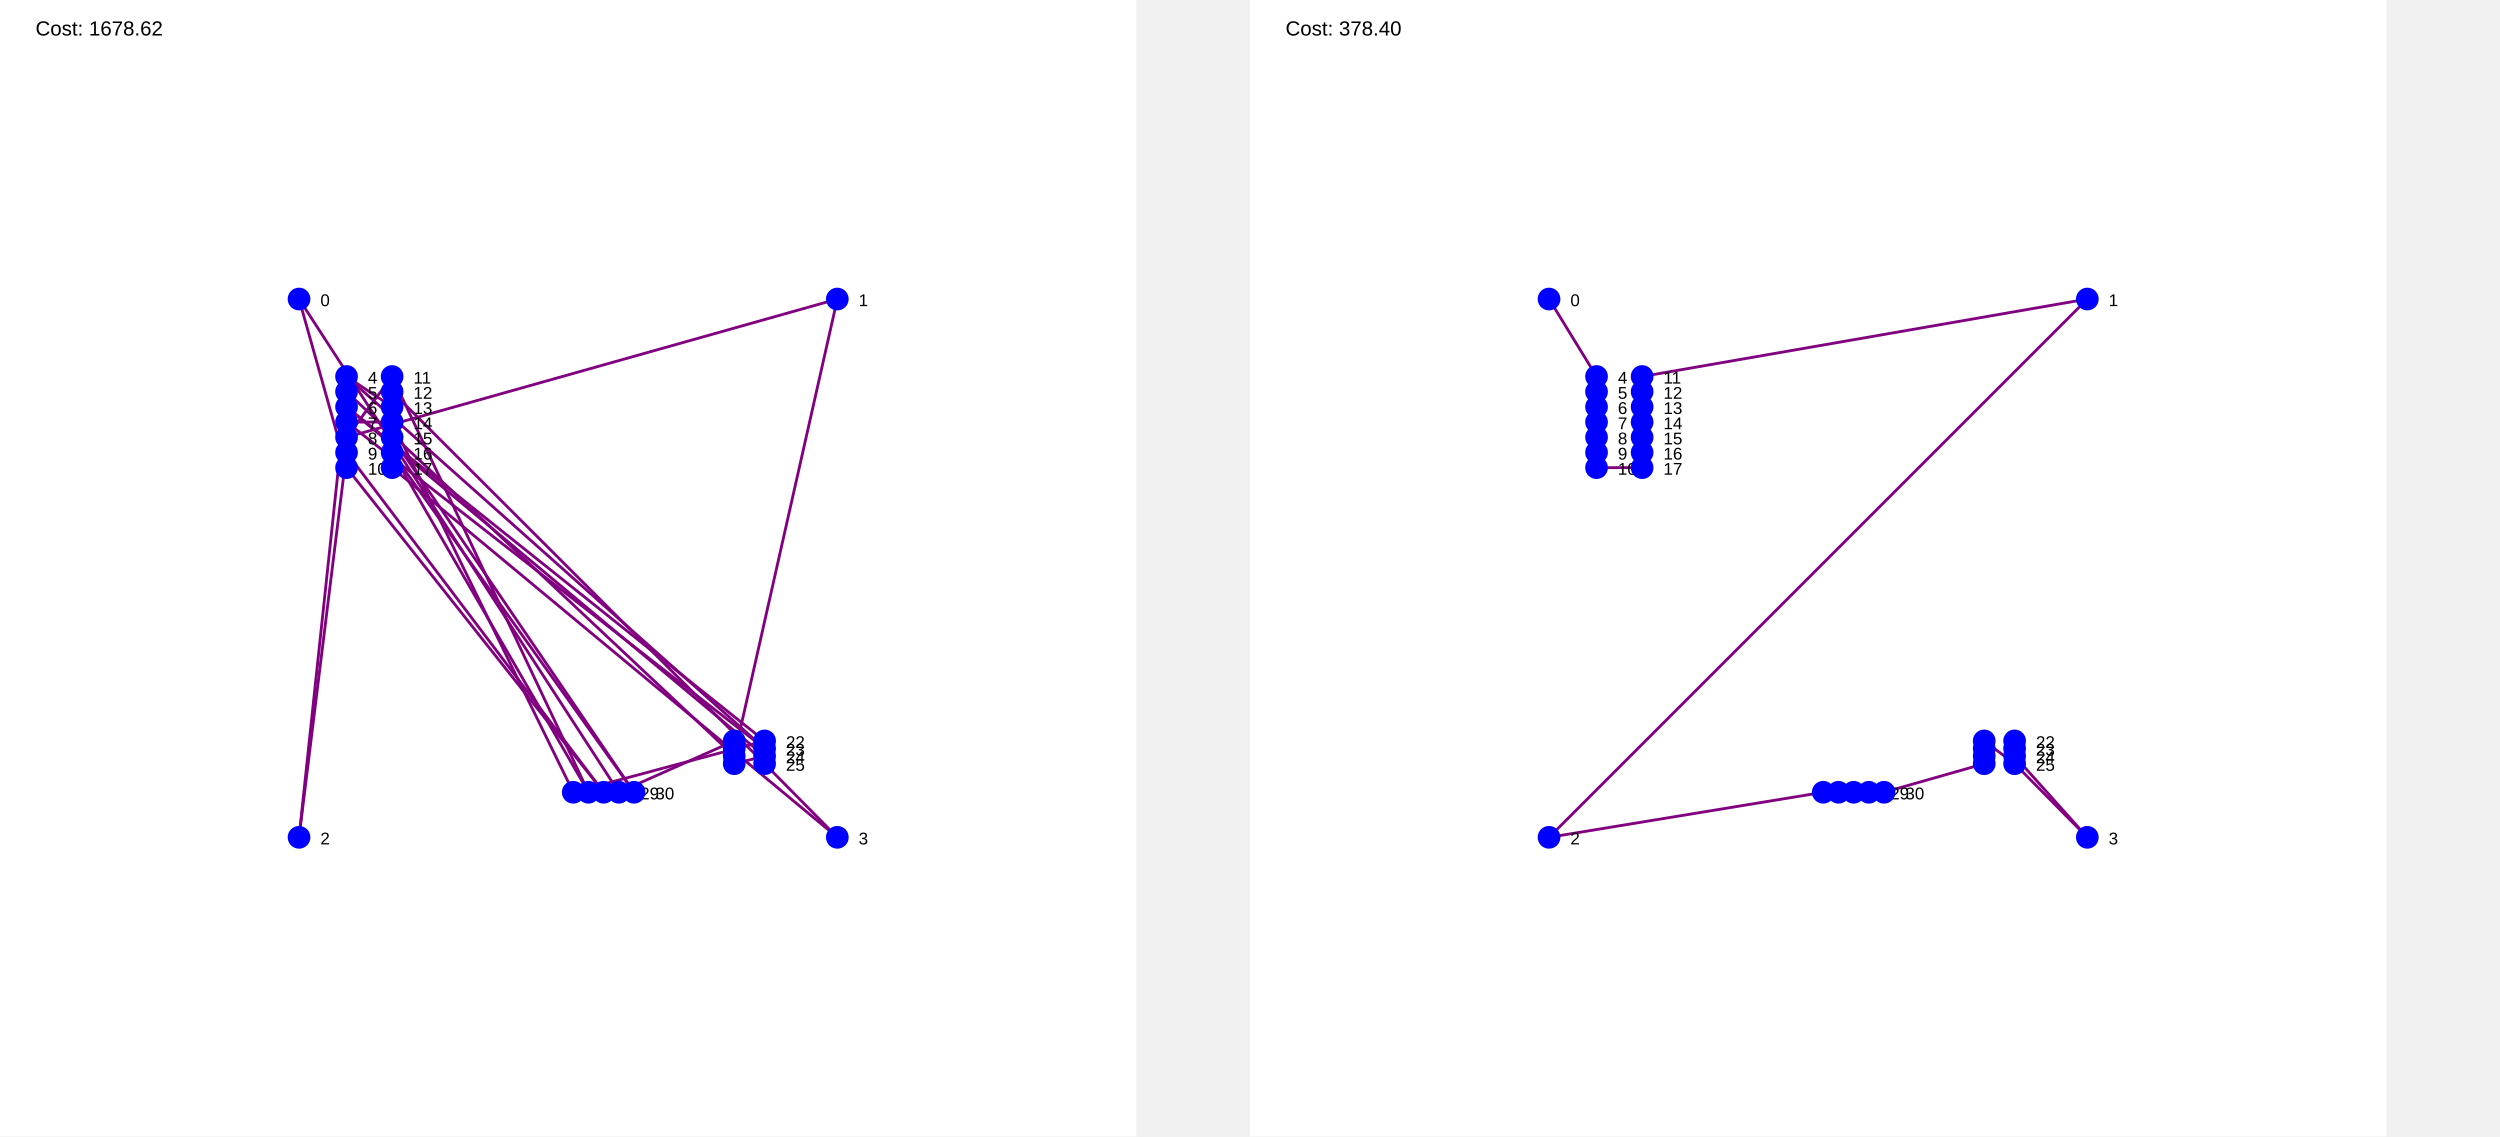
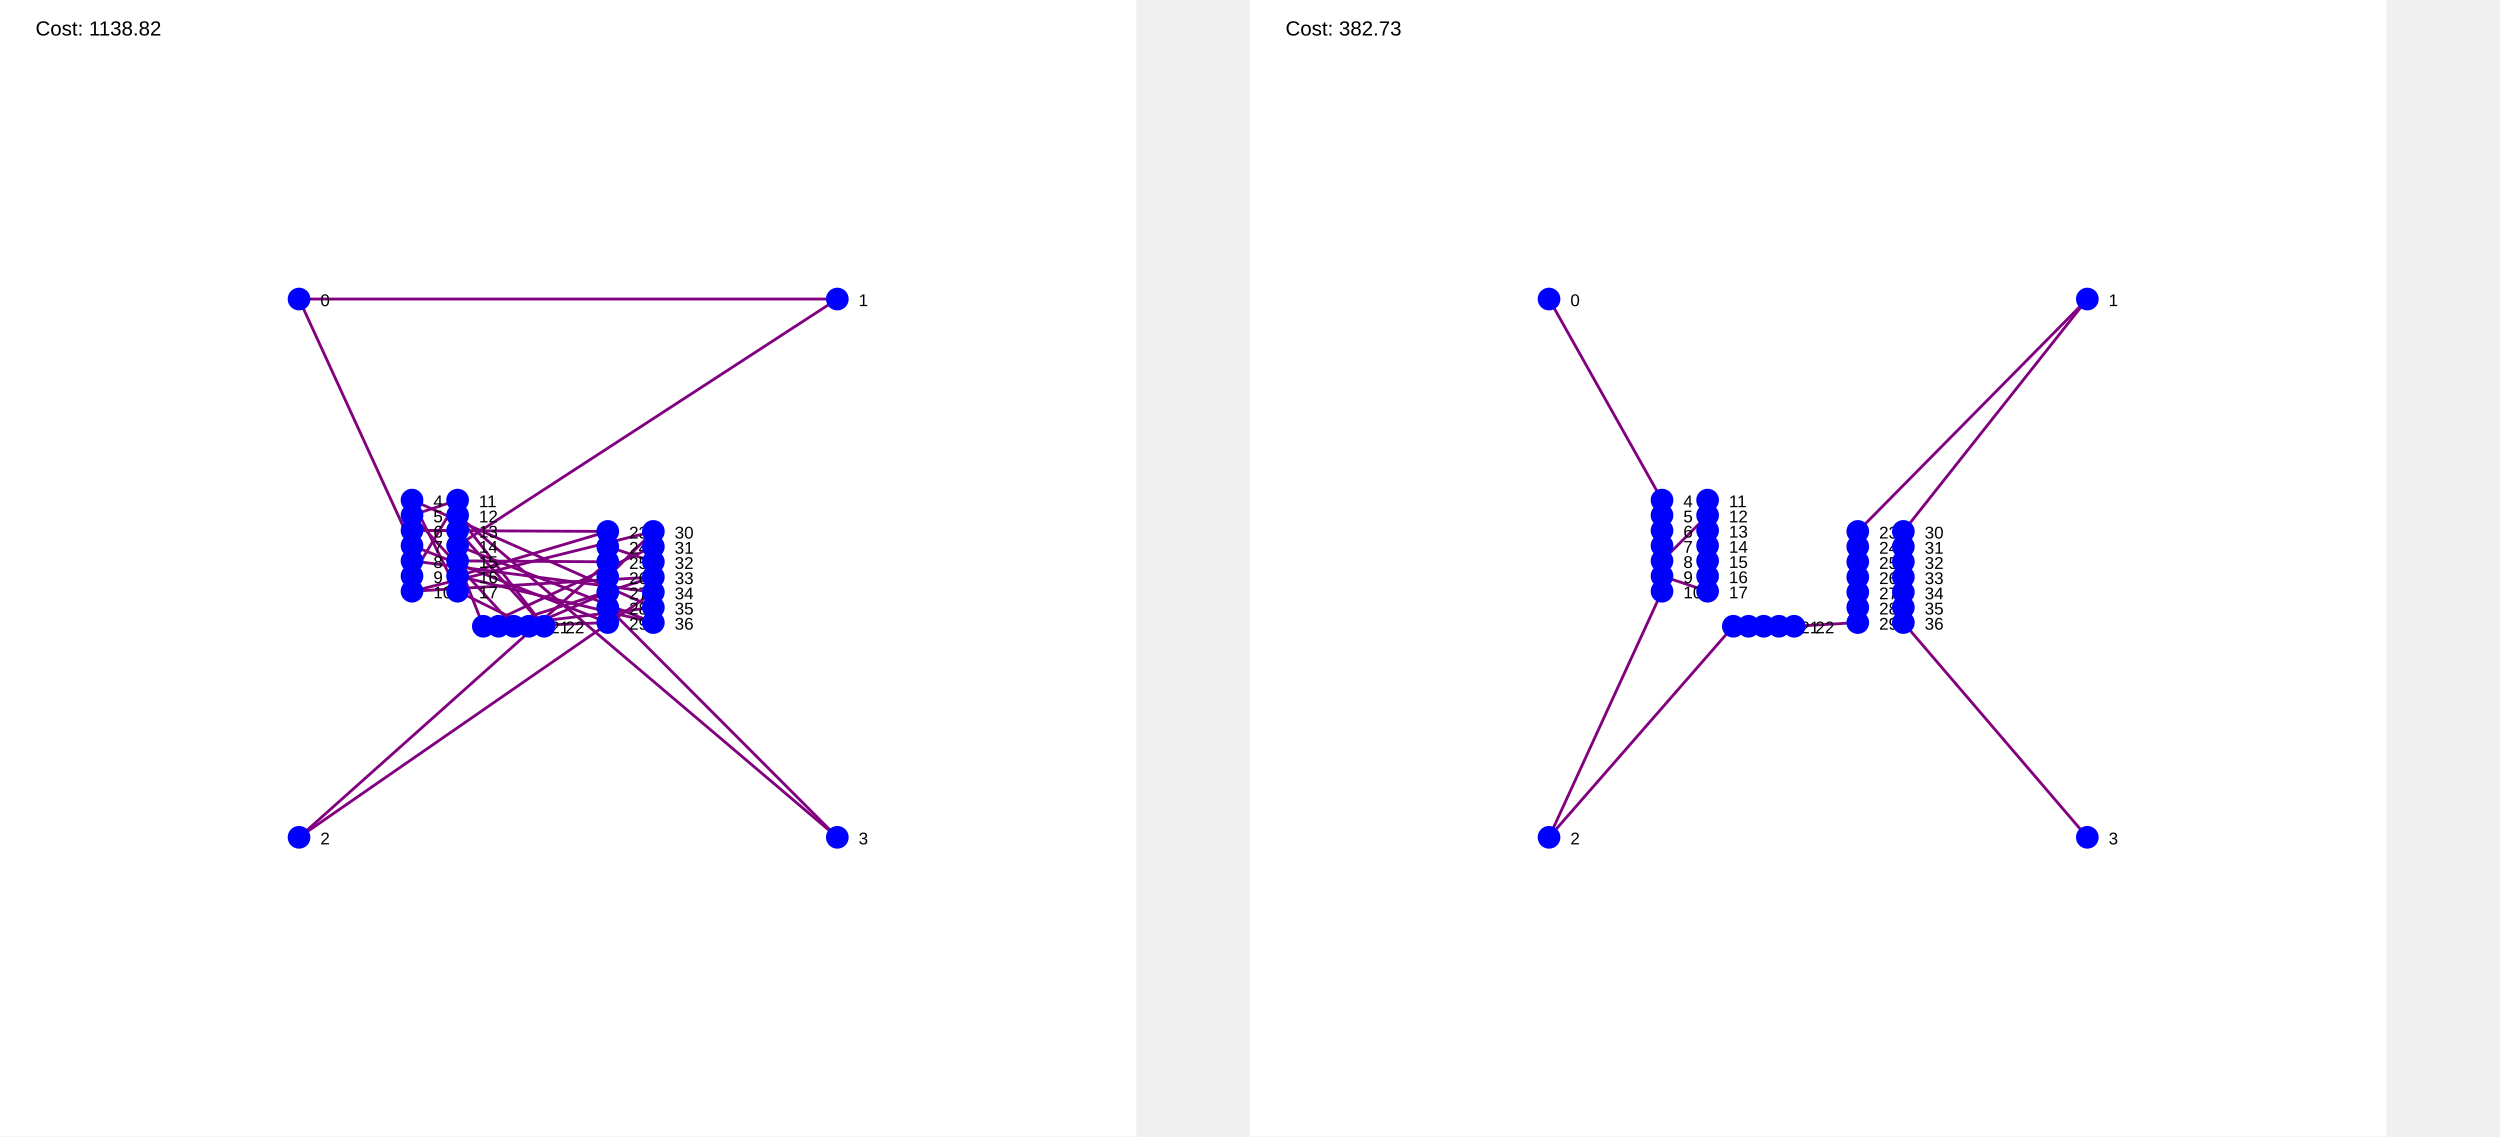
<svg xmlns="http://www.w3.org/2000/svg" width="1760" height="800" viewBox="-189.474 -189.474 1760 800">
  <g transform="translate(0,0)">
    <rect x="-189.474" y="-189.474" width="800" height="800" fill="white" />
    <g>
-       <line x1="21.053" y1="21.053" x2="246.186" y2="368.282" stroke="rgb(128,0,127)" stroke-width="2" />
-       <line x1="246.186" y1="368.282" x2="327.416" y2="332.13" stroke="rgb(128,0,127)" stroke-width="2" />
-       <line x1="327.416" y1="332.13" x2="327.416" y2="337.477" stroke="rgb(128,0,127)" stroke-width="2" />
-       <line x1="327.416" y1="337.477" x2="327.416" y2="348.172" stroke="rgb(128,0,127)" stroke-width="2" />
-       <line x1="327.416" y1="348.172" x2="348.806" y2="342.824" stroke="rgb(128,0,127)" stroke-width="2" />
-       <line x1="348.806" y1="342.824" x2="54.492" y2="96.971" stroke="rgb(128,0,127)" stroke-width="2" />
-       <line x1="54.492" y1="96.971" x2="348.806" y2="332.13" stroke="rgb(128,0,127)" stroke-width="2" />
-       <line x1="348.806" y1="332.13" x2="214.102" y2="368.282" stroke="rgb(128,0,127)" stroke-width="2" />
-       <line x1="214.102" y1="368.282" x2="86.576" y2="107.666" stroke="rgb(128,0,127)" stroke-width="2" />
-       <line x1="86.576" y1="107.666" x2="54.492" y2="107.666" stroke="rgb(128,0,127)" stroke-width="2" />
-       <line x1="54.492" y1="107.666" x2="348.806" y2="337.477" stroke="rgb(128,0,127)" stroke-width="2" />
-       <line x1="348.806" y1="337.477" x2="54.492" y2="75.582" stroke="rgb(128,0,127)" stroke-width="2" />
-       <line x1="54.492" y1="75.582" x2="86.576" y2="96.971" stroke="rgb(128,0,127)" stroke-width="2" />
-       <line x1="86.576" y1="96.971" x2="86.576" y2="86.276" stroke="rgb(128,0,127)" stroke-width="2" />
-       <line x1="86.576" y1="86.276" x2="348.806" y2="348.172" stroke="rgb(128,0,127)" stroke-width="2" />
-       <line x1="348.806" y1="348.172" x2="400" y2="400" stroke="rgb(128,0,127)" stroke-width="2" />
-       <line x1="400" y1="400" x2="86.576" y2="139.75" stroke="rgb(128,0,127)" stroke-width="2" />
-       <line x1="86.576" y1="139.75" x2="86.576" y2="118.361" stroke="rgb(128,0,127)" stroke-width="2" />
-       <line x1="86.576" y1="118.361" x2="256.881" y2="368.282" stroke="rgb(128,0,127)" stroke-width="2" />
-       <line x1="256.881" y1="368.282" x2="86.576" y2="129.055" stroke="rgb(128,0,127)" stroke-width="2" />
-       <line x1="86.576" y1="129.055" x2="224.796" y2="368.282" stroke="rgb(128,0,127)" stroke-width="2" />
-       <line x1="224.796" y1="368.282" x2="86.576" y2="75.582" stroke="rgb(128,0,127)" stroke-width="2" />
-       <line x1="86.576" y1="75.582" x2="54.492" y2="118.361" stroke="rgb(128,0,127)" stroke-width="2" />
-       <line x1="54.492" y1="118.361" x2="400" y2="21.053" stroke="rgb(128,0,127)" stroke-width="2" />
-       <line x1="400" y1="21.053" x2="327.416" y2="342.824" stroke="rgb(128,0,127)" stroke-width="2" />
-       <line x1="327.416" y1="342.824" x2="54.492" y2="86.276" stroke="rgb(128,0,127)" stroke-width="2" />
-       <line x1="54.492" y1="86.276" x2="21.053" y2="400" stroke="rgb(128,0,127)" stroke-width="2" />
-       <line x1="21.053" y1="400" x2="54.492" y2="129.055" stroke="rgb(128,0,127)" stroke-width="2" />
-       <line x1="54.492" y1="129.055" x2="235.491" y2="368.282" stroke="rgb(128,0,127)" stroke-width="2" />
-       <line x1="235.491" y1="368.282" x2="54.492" y2="139.75" stroke="rgb(128,0,127)" stroke-width="2" />
-       <line x1="54.492" y1="139.75" x2="21.053" y2="21.053" stroke="rgb(128,0,127)" stroke-width="2" />
+       <line x1="21.053" y1="21.053" x2="100.591" y2="194.68" stroke="rgb(128,0,127)" stroke-width="2" />
+       <line x1="100.591" y1="194.68" x2="238.401" y2="248.819" stroke="rgb(128,0,127)" stroke-width="2" />
+       <line x1="238.401" y1="248.819" x2="172.183" y2="251.407" stroke="rgb(128,0,127)" stroke-width="2" />
+       <line x1="172.183" y1="251.407" x2="100.591" y2="173.291" stroke="rgb(128,0,127)" stroke-width="2" />
+       <line x1="100.591" y1="173.291" x2="132.675" y2="162.596" stroke="rgb(128,0,127)" stroke-width="2" />
+       <line x1="132.675" y1="162.596" x2="100.591" y2="216.07" stroke="rgb(128,0,127)" stroke-width="2" />
+       <line x1="100.591" y1="216.07" x2="100.591" y2="205.375" stroke="rgb(128,0,127)" stroke-width="2" />
+       <line x1="100.591" y1="205.375" x2="270.485" y2="227.429" stroke="rgb(128,0,127)" stroke-width="2" />
+       <line x1="270.485" y1="227.429" x2="21.053" y2="400" stroke="rgb(128,0,127)" stroke-width="2" />
+       <line x1="21.053" y1="400" x2="238.401" y2="206.04" stroke="rgb(128,0,127)" stroke-width="2" />
+       <line x1="238.401" y1="206.04" x2="132.675" y2="205.375" stroke="rgb(128,0,127)" stroke-width="2" />
+       <line x1="132.675" y1="205.375" x2="150.793" y2="251.407" stroke="rgb(128,0,127)" stroke-width="2" />
+       <line x1="150.793" y1="251.407" x2="270.485" y2="195.345" stroke="rgb(128,0,127)" stroke-width="2" />
+       <line x1="270.485" y1="195.345" x2="270.485" y2="206.04" stroke="rgb(128,0,127)" stroke-width="2" />
+       <line x1="270.485" y1="206.04" x2="238.401" y2="195.345" stroke="rgb(128,0,127)" stroke-width="2" />
+       <line x1="238.401" y1="195.345" x2="238.401" y2="227.429" stroke="rgb(128,0,127)" stroke-width="2" />
+       <line x1="238.401" y1="227.429" x2="182.878" y2="251.407" stroke="rgb(128,0,127)" stroke-width="2" />
+       <line x1="182.878" y1="251.407" x2="132.675" y2="226.764" stroke="rgb(128,0,127)" stroke-width="2" />
+       <line x1="132.675" y1="226.764" x2="100.591" y2="162.596" stroke="rgb(128,0,127)" stroke-width="2" />
+       <line x1="100.591" y1="162.596" x2="270.485" y2="238.124" stroke="rgb(128,0,127)" stroke-width="2" />
+       <line x1="270.485" y1="238.124" x2="161.488" y2="251.407" stroke="rgb(128,0,127)" stroke-width="2" />
+       <line x1="161.488" y1="251.407" x2="270.485" y2="216.735" stroke="rgb(128,0,127)" stroke-width="2" />
+       <line x1="270.485" y1="216.735" x2="100.591" y2="226.764" stroke="rgb(128,0,127)" stroke-width="2" />
+       <line x1="100.591" y1="226.764" x2="270.485" y2="184.65" stroke="rgb(128,0,127)" stroke-width="2" />
+       <line x1="270.485" y1="184.65" x2="238.401" y2="216.735" stroke="rgb(128,0,127)" stroke-width="2" />
+       <line x1="238.401" y1="216.735" x2="238.401" y2="238.124" stroke="rgb(128,0,127)" stroke-width="2" />
+       <line x1="238.401" y1="238.124" x2="400" y2="400" stroke="rgb(128,0,127)" stroke-width="2" />
+       <line x1="400" y1="400" x2="132.675" y2="173.291" stroke="rgb(128,0,127)" stroke-width="2" />
+       <line x1="132.675" y1="173.291" x2="193.572" y2="251.407" stroke="rgb(128,0,127)" stroke-width="2" />
+       <line x1="193.572" y1="251.407" x2="132.675" y2="183.986" stroke="rgb(128,0,127)" stroke-width="2" />
+       <line x1="132.675" y1="183.986" x2="100.591" y2="183.986" stroke="rgb(128,0,127)" stroke-width="2" />
+       <line x1="100.591" y1="183.986" x2="238.401" y2="184.65" stroke="rgb(128,0,127)" stroke-width="2" />
+       <line x1="238.401" y1="184.65" x2="132.675" y2="216.07" stroke="rgb(128,0,127)" stroke-width="2" />
+       <line x1="132.675" y1="216.07" x2="270.485" y2="248.819" stroke="rgb(128,0,127)" stroke-width="2" />
+       <line x1="270.485" y1="248.819" x2="132.675" y2="194.68" stroke="rgb(128,0,127)" stroke-width="2" />
+       <line x1="132.675" y1="194.68" x2="400" y2="21.053" stroke="rgb(128,0,127)" stroke-width="2" />
+       <line x1="400" y1="21.053" x2="21.053" y2="21.053" stroke="rgb(128,0,127)" stroke-width="2" />
    </g>
    <g>
      <circle cx="21.053" cy="21.053" r="8" fill="blue" />
      <text x="36.053" y="26.053" font-family="Arial" font-size="12" fill="black">0</text>
      <circle cx="400" cy="21.053" r="8" fill="blue" />
      <text x="415" y="26.053" font-family="Arial" font-size="12" fill="black">1</text>
      <circle cx="21.053" cy="400" r="8" fill="blue" />
      <text x="36.053" y="405" font-family="Arial" font-size="12" fill="black">2</text>
      <circle cx="400" cy="400" r="8" fill="blue" />
      <text x="415" y="405" font-family="Arial" font-size="12" fill="black">3</text>
-       <circle cx="54.492" cy="75.582" r="8" fill="blue" />
-       <text x="69.492" y="80.582" font-family="Arial" font-size="12" fill="black">4</text>
-       <circle cx="54.492" cy="86.276" r="8" fill="blue" />
-       <text x="69.492" y="91.276" font-family="Arial" font-size="12" fill="black">5</text>
-       <circle cx="54.492" cy="96.971" r="8" fill="blue" />
-       <text x="69.492" y="101.971" font-family="Arial" font-size="12" fill="black">6</text>
-       <circle cx="54.492" cy="107.666" r="8" fill="blue" />
-       <text x="69.492" y="112.666" font-family="Arial" font-size="12" fill="black">7</text>
-       <circle cx="54.492" cy="118.361" r="8" fill="blue" />
-       <text x="69.492" y="123.361" font-family="Arial" font-size="12" fill="black">8</text>
-       <circle cx="54.492" cy="129.055" r="8" fill="blue" />
-       <text x="69.492" y="134.055" font-family="Arial" font-size="12" fill="black">9</text>
-       <circle cx="54.492" cy="139.75" r="8" fill="blue" />
-       <text x="69.492" y="144.75" font-family="Arial" font-size="12" fill="black">10</text>
-       <circle cx="86.576" cy="75.582" r="8" fill="blue" />
-       <text x="101.576" y="80.582" font-family="Arial" font-size="12" fill="black">11</text>
-       <circle cx="86.576" cy="86.276" r="8" fill="blue" />
-       <text x="101.576" y="91.276" font-family="Arial" font-size="12" fill="black">12</text>
-       <circle cx="86.576" cy="96.971" r="8" fill="blue" />
-       <text x="101.576" y="101.971" font-family="Arial" font-size="12" fill="black">13</text>
-       <circle cx="86.576" cy="107.666" r="8" fill="blue" />
-       <text x="101.576" y="112.666" font-family="Arial" font-size="12" fill="black">14</text>
-       <circle cx="86.576" cy="118.361" r="8" fill="blue" />
-       <text x="101.576" y="123.361" font-family="Arial" font-size="12" fill="black">15</text>
-       <circle cx="86.576" cy="129.055" r="8" fill="blue" />
-       <text x="101.576" y="134.055" font-family="Arial" font-size="12" fill="black">16</text>
-       <circle cx="86.576" cy="139.75" r="8" fill="blue" />
-       <text x="101.576" y="144.75" font-family="Arial" font-size="12" fill="black">17</text>
-       <circle cx="327.416" cy="332.13" r="8" fill="blue" />
-       <text x="342.416" y="337.13" font-family="Arial" font-size="12" fill="black">18</text>
-       <circle cx="327.416" cy="337.477" r="8" fill="blue" />
-       <text x="342.416" y="342.477" font-family="Arial" font-size="12" fill="black">19</text>
-       <circle cx="327.416" cy="342.824" r="8" fill="blue" />
-       <text x="342.416" y="347.824" font-family="Arial" font-size="12" fill="black">20</text>
-       <circle cx="327.416" cy="348.172" r="8" fill="blue" />
-       <text x="342.416" y="353.172" font-family="Arial" font-size="12" fill="black">21</text>
-       <circle cx="348.806" cy="332.13" r="8" fill="blue" />
-       <text x="363.806" y="337.13" font-family="Arial" font-size="12" fill="black">22</text>
-       <circle cx="348.806" cy="337.477" r="8" fill="blue" />
-       <text x="363.806" y="342.477" font-family="Arial" font-size="12" fill="black">23</text>
-       <circle cx="348.806" cy="342.824" r="8" fill="blue" />
-       <text x="363.806" y="347.824" font-family="Arial" font-size="12" fill="black">24</text>
-       <circle cx="348.806" cy="348.172" r="8" fill="blue" />
-       <text x="363.806" y="353.172" font-family="Arial" font-size="12" fill="black">25</text>
-       <circle cx="214.102" cy="368.282" r="8" fill="blue" />
-       <text x="229.102" y="373.282" font-family="Arial" font-size="12" fill="black">26</text>
-       <circle cx="224.796" cy="368.282" r="8" fill="blue" />
-       <text x="239.796" y="373.282" font-family="Arial" font-size="12" fill="black">27</text>
-       <circle cx="235.491" cy="368.282" r="8" fill="blue" />
-       <text x="250.491" y="373.282" font-family="Arial" font-size="12" fill="black">28</text>
-       <circle cx="246.186" cy="368.282" r="8" fill="blue" />
-       <text x="261.186" y="373.282" font-family="Arial" font-size="12" fill="black">29</text>
-       <circle cx="256.881" cy="368.282" r="8" fill="blue" />
-       <text x="271.881" y="373.282" font-family="Arial" font-size="12" fill="black">30</text>
-     </g>
-     <text x="-164.474" y="-164.474" font-family="Arial" font-size="14.4" fill="black"> Cost: 1678.62</text>
+       <circle cx="100.591" cy="162.596" r="8" fill="blue" />
+       <text x="115.591" y="167.596" font-family="Arial" font-size="12" fill="black">4</text>
+       <circle cx="100.591" cy="173.291" r="8" fill="blue" />
+       <text x="115.591" y="178.291" font-family="Arial" font-size="12" fill="black">5</text>
+       <circle cx="100.591" cy="183.986" r="8" fill="blue" />
+       <text x="115.591" y="188.986" font-family="Arial" font-size="12" fill="black">6</text>
+       <circle cx="100.591" cy="194.68" r="8" fill="blue" />
+       <text x="115.591" y="199.68" font-family="Arial" font-size="12" fill="black">7</text>
+       <circle cx="100.591" cy="205.375" r="8" fill="blue" />
+       <text x="115.591" y="210.375" font-family="Arial" font-size="12" fill="black">8</text>
+       <circle cx="100.591" cy="216.07" r="8" fill="blue" />
+       <text x="115.591" y="221.07" font-family="Arial" font-size="12" fill="black">9</text>
+       <circle cx="100.591" cy="226.764" r="8" fill="blue" />
+       <text x="115.591" y="231.764" font-family="Arial" font-size="12" fill="black">10</text>
+       <circle cx="132.675" cy="162.596" r="8" fill="blue" />
+       <text x="147.675" y="167.596" font-family="Arial" font-size="12" fill="black">11</text>
+       <circle cx="132.675" cy="173.291" r="8" fill="blue" />
+       <text x="147.675" y="178.291" font-family="Arial" font-size="12" fill="black">12</text>
+       <circle cx="132.675" cy="183.986" r="8" fill="blue" />
+       <text x="147.675" y="188.986" font-family="Arial" font-size="12" fill="black">13</text>
+       <circle cx="132.675" cy="194.68" r="8" fill="blue" />
+       <text x="147.675" y="199.68" font-family="Arial" font-size="12" fill="black">14</text>
+       <circle cx="132.675" cy="205.375" r="8" fill="blue" />
+       <text x="147.675" y="210.375" font-family="Arial" font-size="12" fill="black">15</text>
+       <circle cx="132.675" cy="216.07" r="8" fill="blue" />
+       <text x="147.675" y="221.07" font-family="Arial" font-size="12" fill="black">16</text>
+       <circle cx="132.675" cy="226.764" r="8" fill="blue" />
+       <text x="147.675" y="231.764" font-family="Arial" font-size="12" fill="black">17</text>
+       <circle cx="150.793" cy="251.407" r="8" fill="blue" />
+       <text x="165.793" y="256.407" font-family="Arial" font-size="12" fill="black">18</text>
+       <circle cx="161.488" cy="251.407" r="8" fill="blue" />
+       <text x="176.488" y="256.407" font-family="Arial" font-size="12" fill="black">19</text>
+       <circle cx="172.183" cy="251.407" r="8" fill="blue" />
+       <text x="187.183" y="256.407" font-family="Arial" font-size="12" fill="black">20</text>
+       <circle cx="182.878" cy="251.407" r="8" fill="blue" />
+       <text x="197.878" y="256.407" font-family="Arial" font-size="12" fill="black">21</text>
+       <circle cx="193.572" cy="251.407" r="8" fill="blue" />
+       <text x="208.572" y="256.407" font-family="Arial" font-size="12" fill="black">22</text>
+       <circle cx="238.401" cy="184.65" r="8" fill="blue" />
+       <text x="253.401" y="189.65" font-family="Arial" font-size="12" fill="black">23</text>
+       <circle cx="238.401" cy="195.345" r="8" fill="blue" />
+       <text x="253.401" y="200.345" font-family="Arial" font-size="12" fill="black">24</text>
+       <circle cx="238.401" cy="206.04" r="8" fill="blue" />
+       <text x="253.401" y="211.04" font-family="Arial" font-size="12" fill="black">25</text>
+       <circle cx="238.401" cy="216.735" r="8" fill="blue" />
+       <text x="253.401" y="221.735" font-family="Arial" font-size="12" fill="black">26</text>
+       <circle cx="238.401" cy="227.429" r="8" fill="blue" />
+       <text x="253.401" y="232.429" font-family="Arial" font-size="12" fill="black">27</text>
+       <circle cx="238.401" cy="238.124" r="8" fill="blue" />
+       <text x="253.401" y="243.124" font-family="Arial" font-size="12" fill="black">28</text>
+       <circle cx="238.401" cy="248.819" r="8" fill="blue" />
+       <text x="253.401" y="253.819" font-family="Arial" font-size="12" fill="black">29</text>
+       <circle cx="270.485" cy="184.65" r="8" fill="blue" />
+       <text x="285.485" y="189.65" font-family="Arial" font-size="12" fill="black">30</text>
+       <circle cx="270.485" cy="195.345" r="8" fill="blue" />
+       <text x="285.485" y="200.345" font-family="Arial" font-size="12" fill="black">31</text>
+       <circle cx="270.485" cy="206.04" r="8" fill="blue" />
+       <text x="285.485" y="211.04" font-family="Arial" font-size="12" fill="black">32</text>
+       <circle cx="270.485" cy="216.735" r="8" fill="blue" />
+       <text x="285.485" y="221.735" font-family="Arial" font-size="12" fill="black">33</text>
+       <circle cx="270.485" cy="227.429" r="8" fill="blue" />
+       <text x="285.485" y="232.429" font-family="Arial" font-size="12" fill="black">34</text>
+       <circle cx="270.485" cy="238.124" r="8" fill="blue" />
+       <text x="285.485" y="243.124" font-family="Arial" font-size="12" fill="black">35</text>
+       <circle cx="270.485" cy="248.819" r="8" fill="blue" />
+       <text x="285.485" y="253.819" font-family="Arial" font-size="12" fill="black">36</text>
+     </g>
+     <text x="-164.474" y="-164.474" font-family="Arial" font-size="14.4" fill="black"> Cost: 1138.82</text>
  </g>
  <g transform="translate(880.00,0)">
    <rect x="-189.47" y="-189.47" width="800.00" height="800.00" fill="white" />
    <g>
-       <line x1="348.81" y1="332.13" x2="348.81" y2="337.48" stroke="rgb(128,0,127)" stroke-width="2.00" />
-       <line x1="348.81" y1="337.48" x2="348.81" y2="342.82" stroke="rgb(128,0,127)" stroke-width="2.00" />
-       <line x1="348.81" y1="342.82" x2="400.00" y2="400.00" stroke="rgb(128,0,127)" stroke-width="2.00" />
-       <line x1="400.00" y1="400.00" x2="348.81" y2="348.17" stroke="rgb(128,0,127)" stroke-width="2.00" />
-       <line x1="348.81" y1="348.17" x2="327.42" y2="332.13" stroke="rgb(128,0,127)" stroke-width="2.00" />
-       <line x1="327.42" y1="332.13" x2="327.42" y2="337.48" stroke="rgb(128,0,127)" stroke-width="2.00" />
-       <line x1="327.42" y1="337.48" x2="327.42" y2="342.82" stroke="rgb(128,0,127)" stroke-width="2.00" />
-       <line x1="327.42" y1="342.82" x2="327.42" y2="348.17" stroke="rgb(128,0,127)" stroke-width="2.00" />
-       <line x1="327.42" y1="348.17" x2="256.88" y2="368.28" stroke="rgb(128,0,127)" stroke-width="2.00" />
-       <line x1="256.88" y1="368.28" x2="246.19" y2="368.28" stroke="rgb(128,0,127)" stroke-width="2.00" />
-       <line x1="246.19" y1="368.28" x2="235.49" y2="368.28" stroke="rgb(128,0,127)" stroke-width="2.00" />
-       <line x1="235.49" y1="368.28" x2="224.80" y2="368.28" stroke="rgb(128,0,127)" stroke-width="2.00" />
-       <line x1="224.80" y1="368.28" x2="214.10" y2="368.28" stroke="rgb(128,0,127)" stroke-width="2.00" />
-       <line x1="214.10" y1="368.28" x2="21.05" y2="400.00" stroke="rgb(128,0,127)" stroke-width="2.00" />
-       <line x1="21.05" y1="400.00" x2="400.00" y2="21.05" stroke="rgb(128,0,127)" stroke-width="2.00" />
-       <line x1="400.00" y1="21.05" x2="86.58" y2="75.58" stroke="rgb(128,0,127)" stroke-width="2.00" />
-       <line x1="86.58" y1="75.58" x2="86.58" y2="86.28" stroke="rgb(128,0,127)" stroke-width="2.00" />
-       <line x1="86.58" y1="86.28" x2="86.58" y2="96.97" stroke="rgb(128,0,127)" stroke-width="2.00" />
-       <line x1="86.58" y1="96.97" x2="86.58" y2="107.67" stroke="rgb(128,0,127)" stroke-width="2.00" />
-       <line x1="86.58" y1="107.67" x2="86.58" y2="118.36" stroke="rgb(128,0,127)" stroke-width="2.00" />
-       <line x1="86.58" y1="118.36" x2="86.58" y2="129.06" stroke="rgb(128,0,127)" stroke-width="2.00" />
-       <line x1="86.58" y1="129.06" x2="86.58" y2="139.75" stroke="rgb(128,0,127)" stroke-width="2.00" />
-       <line x1="86.58" y1="139.75" x2="54.49" y2="139.75" stroke="rgb(128,0,127)" stroke-width="2.00" />
-       <line x1="54.49" y1="139.75" x2="54.49" y2="129.06" stroke="rgb(128,0,127)" stroke-width="2.00" />
-       <line x1="54.49" y1="129.06" x2="54.49" y2="118.36" stroke="rgb(128,0,127)" stroke-width="2.00" />
-       <line x1="54.49" y1="118.36" x2="54.49" y2="107.67" stroke="rgb(128,0,127)" stroke-width="2.00" />
-       <line x1="54.49" y1="107.67" x2="54.49" y2="96.97" stroke="rgb(128,0,127)" stroke-width="2.00" />
-       <line x1="54.49" y1="96.97" x2="54.49" y2="86.28" stroke="rgb(128,0,127)" stroke-width="2.00" />
-       <line x1="54.49" y1="86.28" x2="54.49" y2="75.58" stroke="rgb(128,0,127)" stroke-width="2.00" />
-       <line x1="54.49" y1="75.58" x2="21.05" y2="21.05" stroke="rgb(128,0,127)" stroke-width="2.00" />
+       <line x1="400.00" y1="400.00" x2="270.49" y2="248.82" stroke="rgb(128,0,127)" stroke-width="2.00" />
+       <line x1="270.49" y1="248.82" x2="270.49" y2="238.12" stroke="rgb(128,0,127)" stroke-width="2.00" />
+       <line x1="270.49" y1="238.12" x2="270.49" y2="227.43" stroke="rgb(128,0,127)" stroke-width="2.00" />
+       <line x1="270.49" y1="227.43" x2="270.49" y2="216.73" stroke="rgb(128,0,127)" stroke-width="2.00" />
+       <line x1="270.49" y1="216.73" x2="270.49" y2="206.04" stroke="rgb(128,0,127)" stroke-width="2.00" />
+       <line x1="270.49" y1="206.04" x2="270.49" y2="195.35" stroke="rgb(128,0,127)" stroke-width="2.00" />
+       <line x1="270.49" y1="195.35" x2="270.49" y2="184.65" stroke="rgb(128,0,127)" stroke-width="2.00" />
+       <line x1="270.49" y1="184.65" x2="400.00" y2="21.05" stroke="rgb(128,0,127)" stroke-width="2.00" />
+       <line x1="400.00" y1="21.05" x2="238.40" y2="184.65" stroke="rgb(128,0,127)" stroke-width="2.00" />
+       <line x1="238.40" y1="184.65" x2="238.40" y2="195.35" stroke="rgb(128,0,127)" stroke-width="2.00" />
+       <line x1="238.40" y1="195.35" x2="238.40" y2="206.04" stroke="rgb(128,0,127)" stroke-width="2.00" />
+       <line x1="238.40" y1="206.04" x2="238.40" y2="216.73" stroke="rgb(128,0,127)" stroke-width="2.00" />
+       <line x1="238.40" y1="216.73" x2="238.40" y2="227.43" stroke="rgb(128,0,127)" stroke-width="2.00" />
+       <line x1="238.40" y1="227.43" x2="238.40" y2="238.12" stroke="rgb(128,0,127)" stroke-width="2.00" />
+       <line x1="238.40" y1="238.12" x2="238.40" y2="248.82" stroke="rgb(128,0,127)" stroke-width="2.00" />
+       <line x1="238.40" y1="248.82" x2="193.57" y2="251.41" stroke="rgb(128,0,127)" stroke-width="2.00" />
+       <line x1="193.57" y1="251.41" x2="182.88" y2="251.41" stroke="rgb(128,0,127)" stroke-width="2.00" />
+       <line x1="182.88" y1="251.41" x2="172.18" y2="251.41" stroke="rgb(128,0,127)" stroke-width="2.00" />
+       <line x1="172.18" y1="251.41" x2="161.49" y2="251.41" stroke="rgb(128,0,127)" stroke-width="2.00" />
+       <line x1="161.49" y1="251.41" x2="150.79" y2="251.41" stroke="rgb(128,0,127)" stroke-width="2.00" />
+       <line x1="150.79" y1="251.41" x2="21.05" y2="400.00" stroke="rgb(128,0,127)" stroke-width="2.00" />
+       <line x1="21.05" y1="400.00" x2="100.59" y2="226.76" stroke="rgb(128,0,127)" stroke-width="2.00" />
+       <line x1="100.59" y1="226.76" x2="100.59" y2="216.07" stroke="rgb(128,0,127)" stroke-width="2.00" />
+       <line x1="100.59" y1="216.07" x2="132.68" y2="226.76" stroke="rgb(128,0,127)" stroke-width="2.00" />
+       <line x1="132.68" y1="226.76" x2="132.68" y2="216.07" stroke="rgb(128,0,127)" stroke-width="2.00" />
+       <line x1="132.68" y1="216.07" x2="132.68" y2="205.37" stroke="rgb(128,0,127)" stroke-width="2.00" />
+       <line x1="132.68" y1="205.37" x2="132.68" y2="194.68" stroke="rgb(128,0,127)" stroke-width="2.00" />
+       <line x1="132.68" y1="194.68" x2="132.68" y2="183.99" stroke="rgb(128,0,127)" stroke-width="2.00" />
+       <line x1="132.68" y1="183.99" x2="132.68" y2="162.60" stroke="rgb(128,0,127)" stroke-width="2.00" />
+       <line x1="132.68" y1="162.60" x2="132.68" y2="173.29" stroke="rgb(128,0,127)" stroke-width="2.00" />
+       <line x1="132.68" y1="173.29" x2="100.59" y2="205.37" stroke="rgb(128,0,127)" stroke-width="2.00" />
+       <line x1="100.59" y1="205.37" x2="100.59" y2="194.68" stroke="rgb(128,0,127)" stroke-width="2.00" />
+       <line x1="100.59" y1="194.68" x2="100.59" y2="183.99" stroke="rgb(128,0,127)" stroke-width="2.00" />
+       <line x1="100.59" y1="183.99" x2="100.59" y2="173.29" stroke="rgb(128,0,127)" stroke-width="2.00" />
+       <line x1="100.59" y1="173.29" x2="100.59" y2="162.60" stroke="rgb(128,0,127)" stroke-width="2.00" />
+       <line x1="100.59" y1="162.60" x2="21.05" y2="21.05" stroke="rgb(128,0,127)" stroke-width="2.00" />
      <line x1="21.05" y1="21.05" x2="21.05" y2="21.05" stroke="rgb(128,0,127)" stroke-width="2.00" />
    </g>
    <g>
      <circle cx="21.05" cy="21.05" r="8.00" fill="blue" />
      <text x="36.05" y="26.05" font-family="Arial" font-size="12.00" fill="black">0</text>
      <circle cx="400.00" cy="21.05" r="8.00" fill="blue" />
      <text x="415.00" y="26.05" font-family="Arial" font-size="12.00" fill="black">1</text>
      <circle cx="21.05" cy="400.00" r="8.00" fill="blue" />
      <text x="36.05" y="405.00" font-family="Arial" font-size="12.00" fill="black">2</text>
      <circle cx="400.00" cy="400.00" r="8.00" fill="blue" />
      <text x="415.00" y="405.00" font-family="Arial" font-size="12.00" fill="black">3</text>
-       <circle cx="54.49" cy="75.58" r="8.00" fill="blue" />
-       <text x="69.49" y="80.58" font-family="Arial" font-size="12.00" fill="black">4</text>
-       <circle cx="54.49" cy="86.28" r="8.00" fill="blue" />
-       <text x="69.49" y="91.28" font-family="Arial" font-size="12.00" fill="black">5</text>
-       <circle cx="54.49" cy="96.97" r="8.00" fill="blue" />
-       <text x="69.49" y="101.97" font-family="Arial" font-size="12.00" fill="black">6</text>
-       <circle cx="54.49" cy="107.67" r="8.00" fill="blue" />
-       <text x="69.49" y="112.67" font-family="Arial" font-size="12.00" fill="black">7</text>
-       <circle cx="54.49" cy="118.36" r="8.00" fill="blue" />
-       <text x="69.49" y="123.36" font-family="Arial" font-size="12.00" fill="black">8</text>
-       <circle cx="54.49" cy="129.06" r="8.00" fill="blue" />
-       <text x="69.49" y="134.06" font-family="Arial" font-size="12.00" fill="black">9</text>
-       <circle cx="54.49" cy="139.75" r="8.00" fill="blue" />
-       <text x="69.49" y="144.75" font-family="Arial" font-size="12.00" fill="black">10</text>
-       <circle cx="86.58" cy="75.58" r="8.00" fill="blue" />
-       <text x="101.58" y="80.58" font-family="Arial" font-size="12.00" fill="black">11</text>
-       <circle cx="86.58" cy="86.28" r="8.00" fill="blue" />
-       <text x="101.58" y="91.28" font-family="Arial" font-size="12.00" fill="black">12</text>
-       <circle cx="86.58" cy="96.97" r="8.00" fill="blue" />
-       <text x="101.58" y="101.97" font-family="Arial" font-size="12.00" fill="black">13</text>
-       <circle cx="86.58" cy="107.67" r="8.00" fill="blue" />
-       <text x="101.58" y="112.67" font-family="Arial" font-size="12.00" fill="black">14</text>
-       <circle cx="86.58" cy="118.36" r="8.00" fill="blue" />
-       <text x="101.58" y="123.36" font-family="Arial" font-size="12.00" fill="black">15</text>
-       <circle cx="86.58" cy="129.06" r="8.00" fill="blue" />
-       <text x="101.58" y="134.06" font-family="Arial" font-size="12.00" fill="black">16</text>
-       <circle cx="86.58" cy="139.75" r="8.00" fill="blue" />
-       <text x="101.58" y="144.75" font-family="Arial" font-size="12.00" fill="black">17</text>
-       <circle cx="327.42" cy="332.13" r="8.00" fill="blue" />
-       <text x="342.42" y="337.13" font-family="Arial" font-size="12.00" fill="black">18</text>
-       <circle cx="327.42" cy="337.48" r="8.00" fill="blue" />
-       <text x="342.42" y="342.48" font-family="Arial" font-size="12.00" fill="black">19</text>
-       <circle cx="327.42" cy="342.82" r="8.00" fill="blue" />
-       <text x="342.42" y="347.82" font-family="Arial" font-size="12.00" fill="black">20</text>
-       <circle cx="327.42" cy="348.17" r="8.00" fill="blue" />
-       <text x="342.42" y="353.17" font-family="Arial" font-size="12.00" fill="black">21</text>
-       <circle cx="348.81" cy="332.13" r="8.00" fill="blue" />
-       <text x="363.81" y="337.13" font-family="Arial" font-size="12.00" fill="black">22</text>
-       <circle cx="348.81" cy="337.48" r="8.00" fill="blue" />
-       <text x="363.81" y="342.48" font-family="Arial" font-size="12.00" fill="black">23</text>
-       <circle cx="348.81" cy="342.82" r="8.00" fill="blue" />
-       <text x="363.81" y="347.82" font-family="Arial" font-size="12.00" fill="black">24</text>
-       <circle cx="348.81" cy="348.17" r="8.00" fill="blue" />
-       <text x="363.81" y="353.17" font-family="Arial" font-size="12.00" fill="black">25</text>
-       <circle cx="214.10" cy="368.28" r="8.00" fill="blue" />
-       <text x="229.10" y="373.28" font-family="Arial" font-size="12.00" fill="black">26</text>
-       <circle cx="224.80" cy="368.28" r="8.00" fill="blue" />
-       <text x="239.80" y="373.28" font-family="Arial" font-size="12.00" fill="black">27</text>
-       <circle cx="235.49" cy="368.28" r="8.00" fill="blue" />
-       <text x="250.49" y="373.28" font-family="Arial" font-size="12.00" fill="black">28</text>
-       <circle cx="246.19" cy="368.28" r="8.00" fill="blue" />
-       <text x="261.19" y="373.28" font-family="Arial" font-size="12.00" fill="black">29</text>
-       <circle cx="256.88" cy="368.28" r="8.00" fill="blue" />
-       <text x="271.88" y="373.28" font-family="Arial" font-size="12.00" fill="black">30</text>
-     </g>
-     <text x="-164.47" y="-164.47" font-family="Arial" font-size="14.40" fill="black"> Cost: 378.40</text>
+       <circle cx="100.59" cy="162.60" r="8.00" fill="blue" />
+       <text x="115.59" y="167.60" font-family="Arial" font-size="12.00" fill="black">4</text>
+       <circle cx="100.59" cy="173.29" r="8.00" fill="blue" />
+       <text x="115.59" y="178.29" font-family="Arial" font-size="12.00" fill="black">5</text>
+       <circle cx="100.59" cy="183.99" r="8.00" fill="blue" />
+       <text x="115.59" y="188.99" font-family="Arial" font-size="12.00" fill="black">6</text>
+       <circle cx="100.59" cy="194.68" r="8.00" fill="blue" />
+       <text x="115.59" y="199.68" font-family="Arial" font-size="12.00" fill="black">7</text>
+       <circle cx="100.59" cy="205.37" r="8.00" fill="blue" />
+       <text x="115.59" y="210.37" font-family="Arial" font-size="12.00" fill="black">8</text>
+       <circle cx="100.59" cy="216.07" r="8.00" fill="blue" />
+       <text x="115.59" y="221.07" font-family="Arial" font-size="12.00" fill="black">9</text>
+       <circle cx="100.59" cy="226.76" r="8.00" fill="blue" />
+       <text x="115.59" y="231.76" font-family="Arial" font-size="12.00" fill="black">10</text>
+       <circle cx="132.68" cy="162.60" r="8.00" fill="blue" />
+       <text x="147.68" y="167.60" font-family="Arial" font-size="12.00" fill="black">11</text>
+       <circle cx="132.68" cy="173.29" r="8.00" fill="blue" />
+       <text x="147.68" y="178.29" font-family="Arial" font-size="12.00" fill="black">12</text>
+       <circle cx="132.68" cy="183.99" r="8.00" fill="blue" />
+       <text x="147.68" y="188.99" font-family="Arial" font-size="12.00" fill="black">13</text>
+       <circle cx="132.68" cy="194.68" r="8.00" fill="blue" />
+       <text x="147.68" y="199.68" font-family="Arial" font-size="12.00" fill="black">14</text>
+       <circle cx="132.68" cy="205.37" r="8.00" fill="blue" />
+       <text x="147.68" y="210.37" font-family="Arial" font-size="12.00" fill="black">15</text>
+       <circle cx="132.68" cy="216.07" r="8.00" fill="blue" />
+       <text x="147.68" y="221.07" font-family="Arial" font-size="12.00" fill="black">16</text>
+       <circle cx="132.68" cy="226.76" r="8.00" fill="blue" />
+       <text x="147.68" y="231.76" font-family="Arial" font-size="12.00" fill="black">17</text>
+       <circle cx="150.79" cy="251.41" r="8.00" fill="blue" />
+       <text x="165.79" y="256.41" font-family="Arial" font-size="12.00" fill="black">18</text>
+       <circle cx="161.49" cy="251.41" r="8.00" fill="blue" />
+       <text x="176.49" y="256.41" font-family="Arial" font-size="12.00" fill="black">19</text>
+       <circle cx="172.18" cy="251.41" r="8.00" fill="blue" />
+       <text x="187.18" y="256.41" font-family="Arial" font-size="12.00" fill="black">20</text>
+       <circle cx="182.88" cy="251.41" r="8.00" fill="blue" />
+       <text x="197.88" y="256.41" font-family="Arial" font-size="12.00" fill="black">21</text>
+       <circle cx="193.57" cy="251.41" r="8.00" fill="blue" />
+       <text x="208.57" y="256.41" font-family="Arial" font-size="12.00" fill="black">22</text>
+       <circle cx="238.40" cy="184.65" r="8.00" fill="blue" />
+       <text x="253.40" y="189.65" font-family="Arial" font-size="12.00" fill="black">23</text>
+       <circle cx="238.40" cy="195.35" r="8.00" fill="blue" />
+       <text x="253.40" y="200.35" font-family="Arial" font-size="12.00" fill="black">24</text>
+       <circle cx="238.40" cy="206.04" r="8.00" fill="blue" />
+       <text x="253.40" y="211.04" font-family="Arial" font-size="12.00" fill="black">25</text>
+       <circle cx="238.40" cy="216.73" r="8.00" fill="blue" />
+       <text x="253.40" y="221.73" font-family="Arial" font-size="12.00" fill="black">26</text>
+       <circle cx="238.40" cy="227.43" r="8.00" fill="blue" />
+       <text x="253.40" y="232.43" font-family="Arial" font-size="12.00" fill="black">27</text>
+       <circle cx="238.40" cy="238.12" r="8.00" fill="blue" />
+       <text x="253.40" y="243.12" font-family="Arial" font-size="12.00" fill="black">28</text>
+       <circle cx="238.40" cy="248.82" r="8.00" fill="blue" />
+       <text x="253.40" y="253.82" font-family="Arial" font-size="12.00" fill="black">29</text>
+       <circle cx="270.49" cy="184.65" r="8.00" fill="blue" />
+       <text x="285.49" y="189.65" font-family="Arial" font-size="12.00" fill="black">30</text>
+       <circle cx="270.49" cy="195.35" r="8.00" fill="blue" />
+       <text x="285.49" y="200.35" font-family="Arial" font-size="12.00" fill="black">31</text>
+       <circle cx="270.49" cy="206.04" r="8.00" fill="blue" />
+       <text x="285.49" y="211.04" font-family="Arial" font-size="12.00" fill="black">32</text>
+       <circle cx="270.49" cy="216.73" r="8.00" fill="blue" />
+       <text x="285.49" y="221.73" font-family="Arial" font-size="12.00" fill="black">33</text>
+       <circle cx="270.49" cy="227.43" r="8.00" fill="blue" />
+       <text x="285.49" y="232.43" font-family="Arial" font-size="12.00" fill="black">34</text>
+       <circle cx="270.49" cy="238.12" r="8.00" fill="blue" />
+       <text x="285.49" y="243.12" font-family="Arial" font-size="12.00" fill="black">35</text>
+       <circle cx="270.49" cy="248.82" r="8.00" fill="blue" />
+       <text x="285.49" y="253.82" font-family="Arial" font-size="12.00" fill="black">36</text>
+     </g>
+     <text x="-164.47" y="-164.47" font-family="Arial" font-size="14.40" fill="black"> Cost: 382.73</text>
  </g>
</svg>
